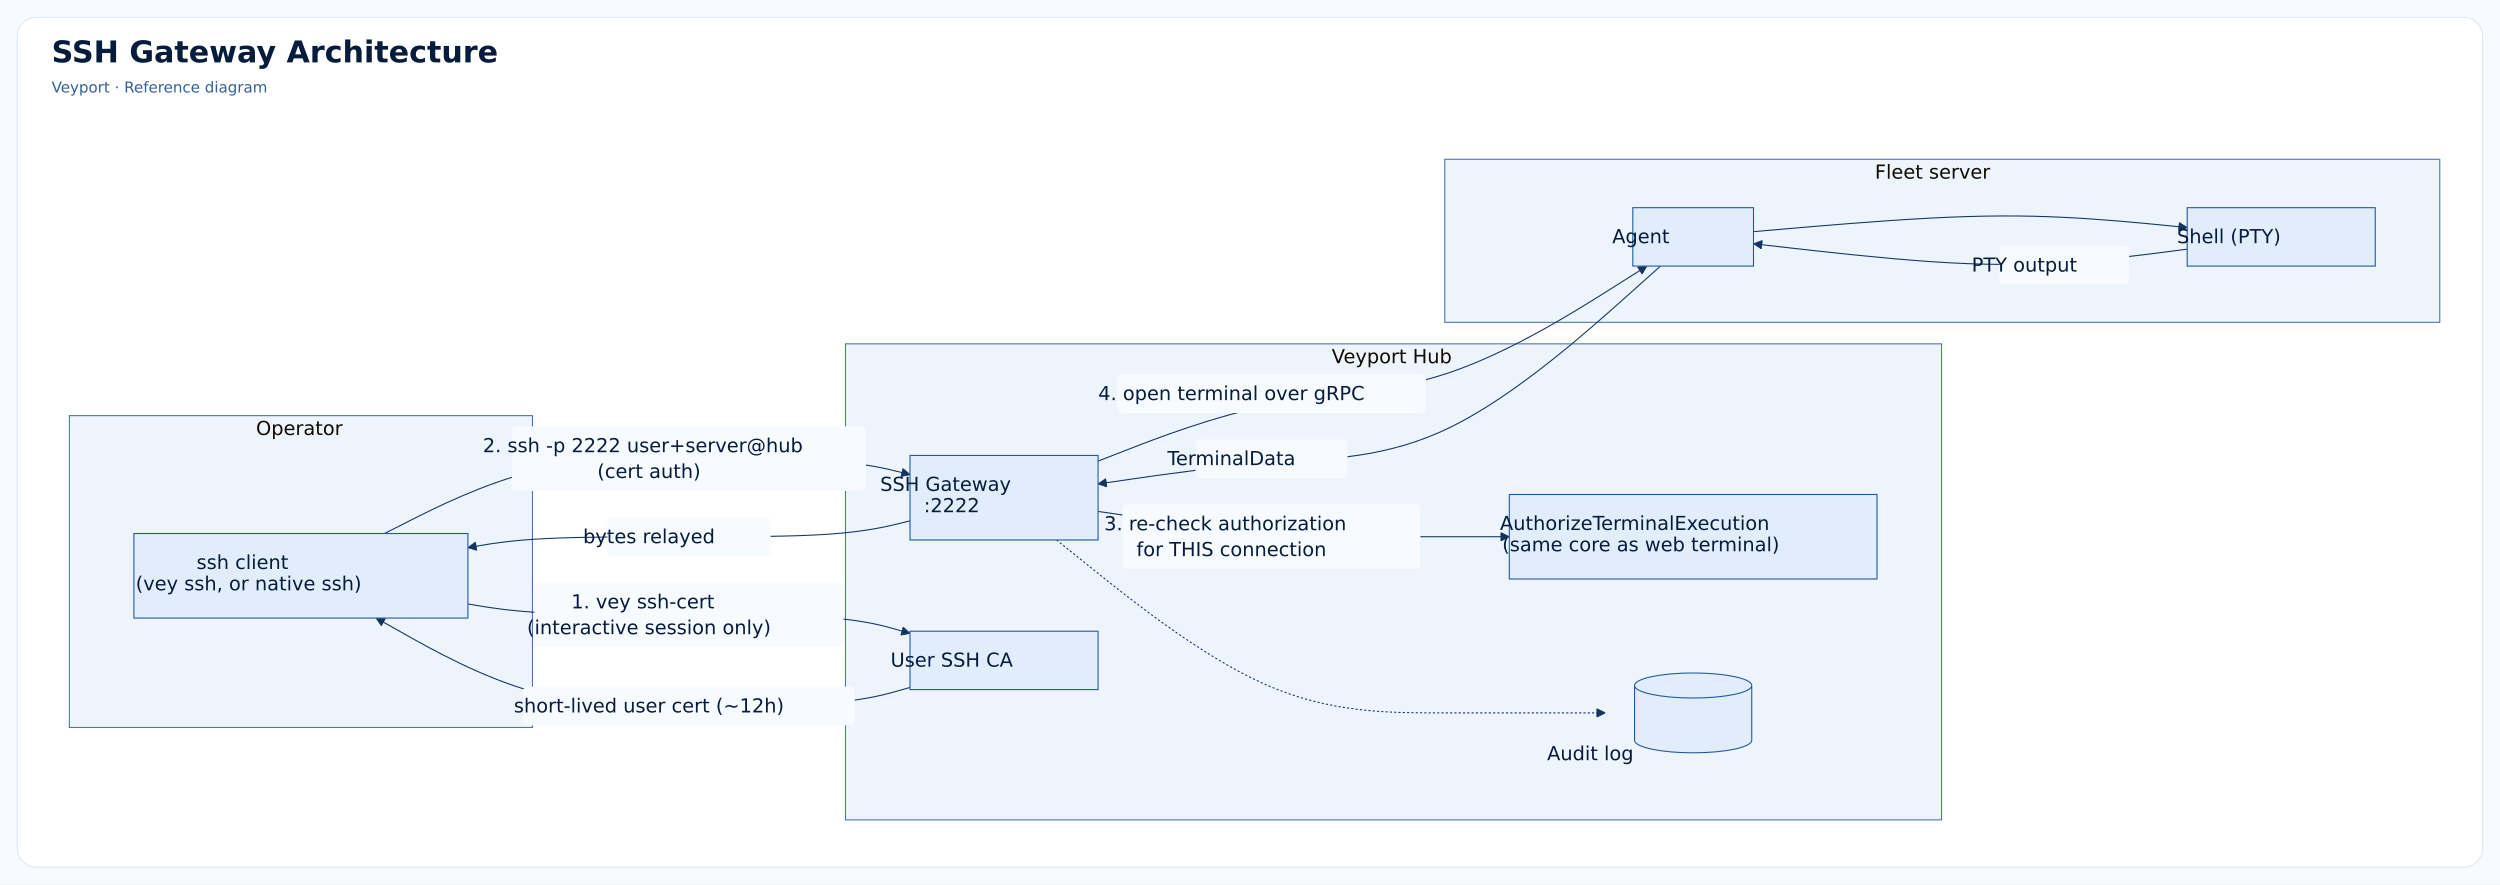
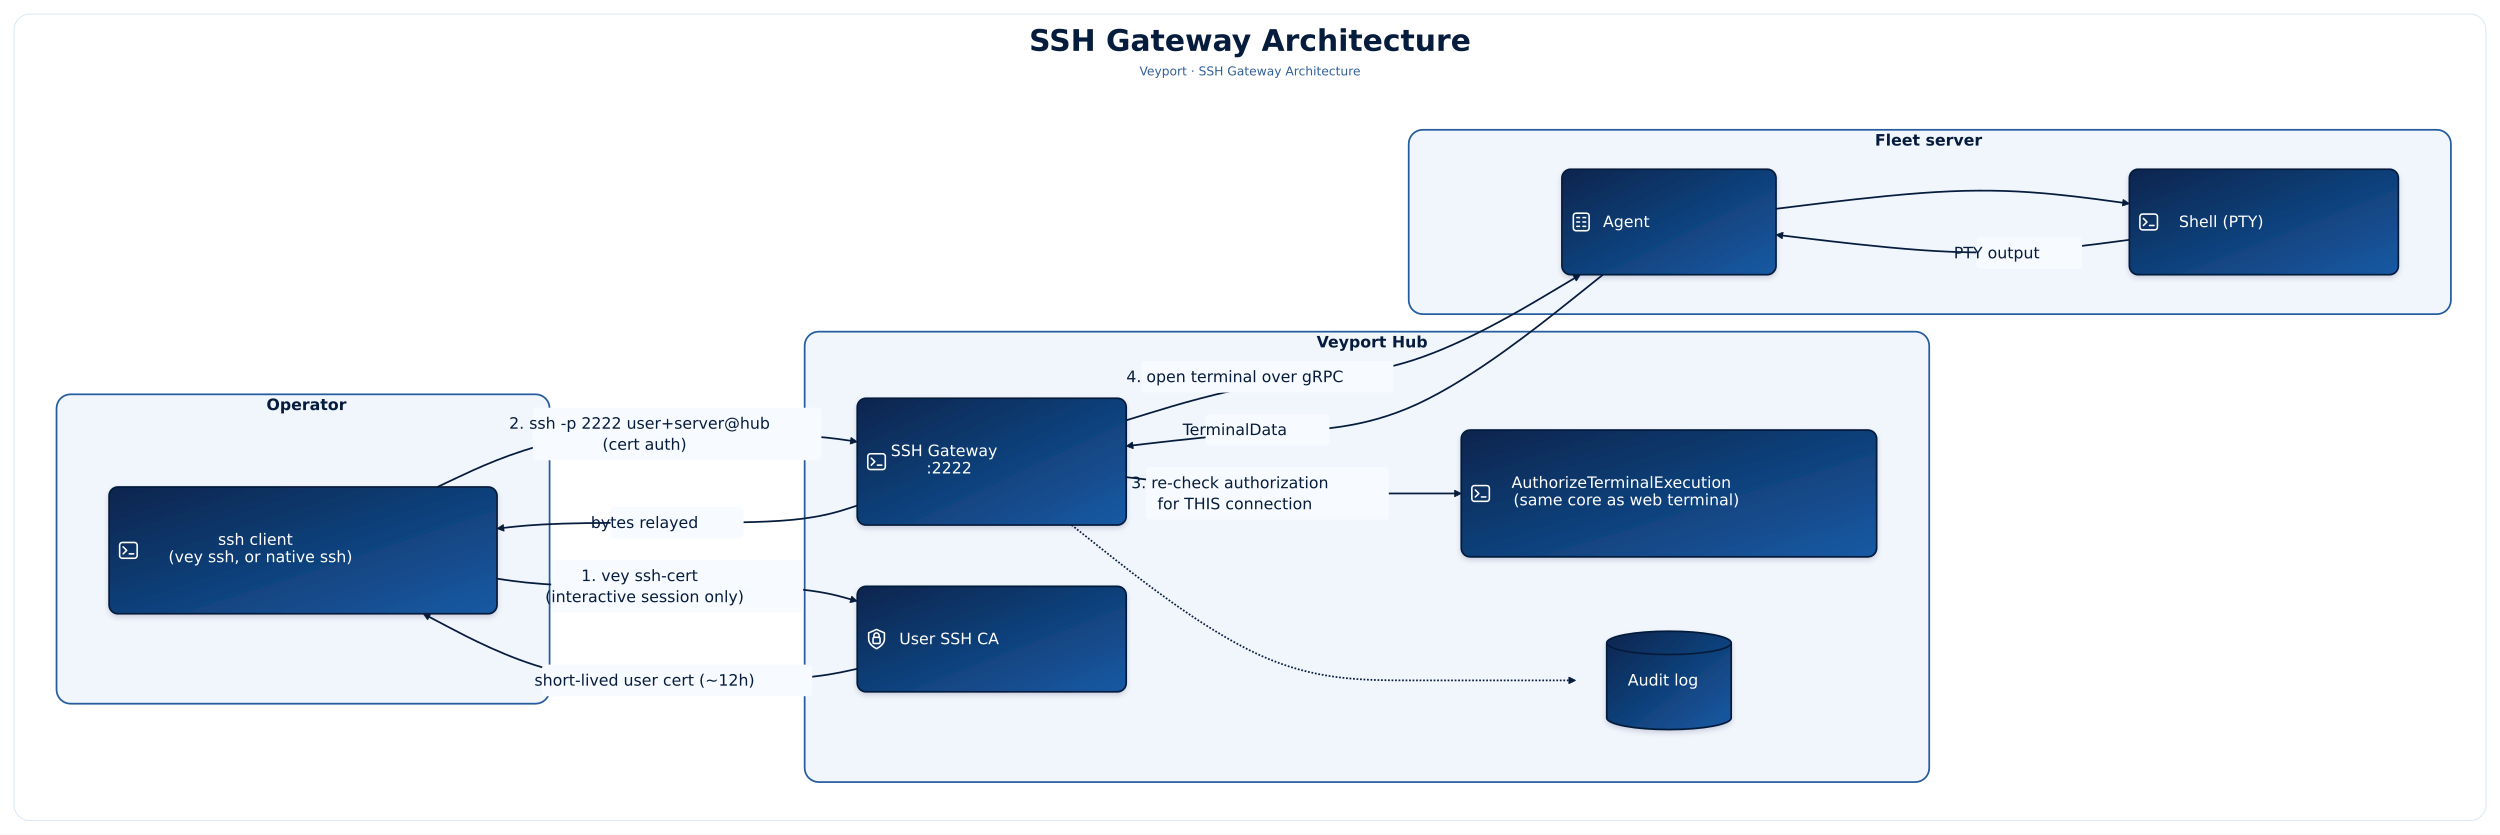
- <svg xmlns="http://www.w3.org/2000/svg" xml:space="preserve" width="2324.42" height="822.31" viewBox="0 0 2324.42 822.31">
-   <rect width="2324.42" height="822.31" fill="#f7faff" />
-   <rect x="16" y="16" width="2292.42" height="790.31" rx="18" fill="#ffffff" stroke="#dce6f3" />
-   <text x="48" y="58" font-family="DejaVu Sans" font-size="28" font-weight="bold" fill="#061c3c">SSH Gateway Architecture</text>
-   <text x="48" y="86" font-family="DejaVu Sans" font-size="14" fill="#315f99">Veyport · Reference diagram</text>
-   <svg id="figure7" overflow="visible" x="48" y="112" width="2228.42" height="658.31" viewBox="-8.5 -28.1 2228.42 658.31">
-     <style>#figure7{font-family:DejaVu Sans;font-size:18px;fill:#061c3c;}@keyframes edge-animation-frame{from{stroke-dashoffset:0;}}@keyframes dash{to{stroke-dashoffset:0;}}#figure7 .edge-animation-slow{stroke-dasharray:9,5!important;stroke-dashoffset:900;animation:dash 50s linear infinite;stroke-linecap:round;}#figure7 .edge-animation-fast{stroke-dasharray:9,5!important;stroke-dashoffset:900;animation:dash 20s linear infinite;stroke-linecap:round;}#figure7 .error-icon{fill:#eef4fc;}#figure7 .error-text{fill:#110b03;stroke:#110b03;}#figure7 .edge-thickness-normal{stroke-width:1px;}#figure7 .edge-thickness-thick{stroke-width:3.5px;}#figure7 .edge-pattern-solid{stroke-dasharray:0;}#figure7 .edge-thickness-invisible{stroke-width:0;fill:none;}#figure7 .edge-pattern-dashed{stroke-dasharray:3;}#figure7 .edge-pattern-dotted{stroke-dasharray:2;}#figure7 .marker{fill:#123560;stroke:#123560;}#figure7 .marker.cross{stroke:#123560;}#figure7 svg{font-family:DejaVu Sans;font-size:18px;}#figure7 p{margin:0;}#figure7 .label{font-family:DejaVu Sans;color:#061c3c;}#figure7 .cluster-label text{fill:#110b03;}#figure7 .cluster-label span{color:#110b03;}#figure7 .cluster-label span p{background-color:transparent;}#figure7 .label text,#figure7 span{fill:#061c3c;color:#061c3c;}#figure7 .node rect,#figure7 .node circle,#figure7 .node ellipse,#figure7 .node polygon,#figure7 .node path{fill:#e2edfc;stroke:#1c579c;stroke-width:1px;}#figure7 .rough-node .label text,#figure7 .node .label text,#figure7 .image-shape .label,#figure7 .icon-shape .label{text-anchor:middle;}#figure7 .node .katex path{fill:#000;stroke:#000;stroke-width:1px;}#figure7 .rough-node .label,#figure7 .node .label,#figure7 .image-shape .label,#figure7 .icon-shape .label{text-align:center;}#figure7 .node.clickable{cursor:pointer;}#figure7 .root .anchor path{fill:#123560!important;stroke-width:0;stroke:#123560;}#figure7 .arrowheadPath{fill:#080500;}#figure7 .edgePath .path{stroke:#123560;stroke-width:1px;}#figure7 .flowchart-link{stroke:#123560;fill:none;}#figure7 .edgeLabel{background-color:#f7faff;text-align:center;}#figure7 .edgeLabel p{background-color:#f7faff;}#figure7 .edgeLabel rect{opacity:0.5;background-color:#f7faff;fill:#f7faff;}#figure7 .labelBkg{background-color:rgba(247, 250, 255, 0.5);}#figure7 .cluster rect{fill:#eef4fc;stroke:#4775b3;stroke-width:1px;}#figure7 .cluster text{fill:#110b03;}#figure7 .cluster span{color:#110b03;}#figure7 div.mermaidTooltip{position:absolute;text-align:center;max-width:200px;padding:2px;font-family:DejaVu Sans;font-size:12px;background:#eef4fc;border:1px solid hsl(214.286, 30%, 86.078%);border-radius:2px;pointer-events:none;z-index:100;}#figure7 .flowchartTitleText{text-anchor:middle;font-size:18px;fill:#061c3c;}#figure7 rect.text{fill:none;stroke-width:0;}#figure7 .icon-shape,#figure7 .image-shape{background-color:#f7faff;text-align:center;}#figure7 .icon-shape p,#figure7 .image-shape p{background-color:#f7faff;padding:2px;}#figure7 .icon-shape .label rect,#figure7 .image-shape .label rect{opacity:0.5;background-color:#f7faff;fill:#f7faff;}#figure7 .label-icon{display:inline-block;height:1em;overflow:visible;vertical-align:-0.125em;}#figure7 .node .label-icon path{fill:currentColor;stroke:revert;stroke-width:revert;}#figure7 .node .neo-node{stroke:#1c579c;}#figure7 [data-look="neo"].node rect,#figure7 [data-look="neo"].cluster rect,#figure7 [data-look="neo"].node polygon{stroke:url(#figure7-gradient);filter:drop-shadow( 1px 2px 2px rgba(185,185,185,1));}#figure7 [data-look="neo"].node path{stroke:url(#figure7-gradient);stroke-width:1px;}#figure7 [data-look="neo"].node .outer-path{filter:drop-shadow( 1px 2px 2px rgba(185,185,185,1));}#figure7 [data-look="neo"].node .neo-line path{stroke:#1c579c;filter:none;}#figure7 [data-look="neo"].node circle{stroke:url(#figure7-gradient);filter:drop-shadow( 1px 2px 2px rgba(185,185,185,1));}#figure7 [data-look="neo"].node circle .state-start{fill:#000000;}#figure7 [data-look="neo"].icon-shape .icon{fill:url(#figure7-gradient);filter:drop-shadow( 1px 2px 2px rgba(185,185,185,1));}#figure7 [data-look="neo"].icon-shape .icon-neo path{stroke:url(#figure7-gradient);filter:drop-shadow( 1px 2px 2px rgba(185,185,185,1));}#figure7 :root{--mermaid-font-family:DejaVu Sans;}</style>
+ <svg xmlns="http://www.w3.org/2000/svg" xml:space="preserve" width="2852.42" height="952.285" viewBox="0 0 2852.42 952.285">
+   <rect width="2852.42" height="952.285" fill="#ffffff" />
+   <defs>
+     <linearGradient id="figure7-card" x1="0" y1="0" x2="1" y2="1">
+       <stop offset="0" stop-color="#08254e" />
+       <stop offset="1" stop-color="#185aa4" />
+     </linearGradient>
+     <filter id="figure7-shadow" x="-10%" y="-20%" width="120%" height="150%">
+       <feDropShadow dx="0" dy="3" stdDeviation="3" flood-color="#061c3c" flood-opacity="0.16" />
+     </filter>
+   </defs>
+   <rect x="16" y="16" width="2820.42" height="920.285" rx="18" fill="#ffffff" stroke="#d4e3f5" />
+   <text x="1426.21" y="58" text-anchor="middle" font-family="DejaVu Sans" font-size="34" font-weight="bold" fill="#061c3c">SSH Gateway Architecture</text>
+   <text x="1426.21" y="86" text-anchor="middle" font-family="DejaVu Sans" font-size="14" fill="#315f99">Veyport · SSH Gateway Architecture</text>
+   <svg id="figure7" overflow="visible" x="48" y="112" width="2756.42" height="788.285" viewBox="-8.5 -28.1 2756.42 788.285">
+     <style>#figure7{font-family:DejaVu Sans;font-size:18px;fill:#ffffff;}@keyframes edge-animation-frame{from{stroke-dashoffset:0;}}@keyframes dash{to{stroke-dashoffset:0;}}#figure7 .edge-animation-slow{stroke-dasharray:9,5!important;stroke-dashoffset:900;animation:dash 50s linear infinite;stroke-linecap:round;}#figure7 .edge-animation-fast{stroke-dasharray:9,5!important;stroke-dashoffset:900;animation:dash 20s linear infinite;stroke-linecap:round;}#figure7 .error-icon{fill:#eef4fc;}#figure7 .error-text{fill:#110b03;stroke:#110b03;}#figure7 .edge-thickness-normal{stroke-width:1px;}#figure7 .edge-thickness-thick{stroke-width:3.5px;}#figure7 .edge-pattern-solid{stroke-dasharray:0;}#figure7 .edge-thickness-invisible{stroke-width:0;fill:none;}#figure7 .edge-pattern-dashed{stroke-dasharray:3;}#figure7 .edge-pattern-dotted{stroke-dasharray:2;}#figure7 .marker{fill:#123560;stroke:#123560;}#figure7 .marker.cross{stroke:#123560;}#figure7 svg{font-family:DejaVu Sans;font-size:18px;}#figure7 p{margin:0;}#figure7 .label{font-family:DejaVu Sans;color:#ffffff;}#figure7 .cluster-label text{fill:#110b03;}#figure7 .cluster-label span{color:#110b03;}#figure7 .cluster-label span p{background-color:transparent;}#figure7 .label text,#figure7 span{fill:#ffffff;color:#ffffff;}#figure7 .node rect,#figure7 .node circle,#figure7 .node ellipse,#figure7 .node polygon,#figure7 .node path{fill:#123c71;stroke:#1c579c;stroke-width:1px;}#figure7 .rough-node .label text,#figure7 .node .label text,#figure7 .image-shape .label,#figure7 .icon-shape .label{text-anchor:middle;}#figure7 .node .katex path{fill:#000;stroke:#000;stroke-width:1px;}#figure7 .rough-node .label,#figure7 .node .label,#figure7 .image-shape .label,#figure7 .icon-shape .label{text-align:center;}#figure7 .node.clickable{cursor:pointer;}#figure7 .root .anchor path{fill:#123560!important;stroke-width:0;stroke:#123560;}#figure7 .arrowheadPath{fill:#080500;}#figure7 .edgePath .path{stroke:#123560;stroke-width:1px;}#figure7 .flowchart-link{stroke:#123560;fill:none;}#figure7 .edgeLabel{background-color:#f7faff;text-align:center;}#figure7 .edgeLabel p{background-color:#f7faff;}#figure7 .edgeLabel rect{opacity:0.5;background-color:#f7faff;fill:#f7faff;}#figure7 .labelBkg{background-color:rgba(247, 250, 255, 0.5);}#figure7 .cluster rect{fill:#eef4fc;stroke:#4775b3;stroke-width:1px;}#figure7 .cluster text{fill:#110b03;}#figure7 .cluster span{color:#110b03;}#figure7 div.mermaidTooltip{position:absolute;text-align:center;max-width:200px;padding:2px;font-family:DejaVu Sans;font-size:12px;background:#eef4fc;border:1px solid hsl(214.286, 30%, 86.078%);border-radius:2px;pointer-events:none;z-index:100;}#figure7 .flowchartTitleText{text-anchor:middle;font-size:18px;fill:#ffffff;}#figure7 rect.text{fill:none;stroke-width:0;}#figure7 .icon-shape,#figure7 .image-shape{background-color:#f7faff;text-align:center;}#figure7 .icon-shape p,#figure7 .image-shape p{background-color:#f7faff;padding:2px;}#figure7 .icon-shape .label rect,#figure7 .image-shape .label rect{opacity:0.5;background-color:#f7faff;fill:#f7faff;}#figure7 .label-icon{display:inline-block;height:1em;overflow:visible;vertical-align:-0.125em;}#figure7 .node .label-icon path{fill:currentColor;stroke:revert;stroke-width:revert;}#figure7 .node .neo-node{stroke:#1c579c;}#figure7 [data-look="neo"].node rect,#figure7 [data-look="neo"].cluster rect,#figure7 [data-look="neo"].node polygon{stroke:url(#figure7-gradient);filter:drop-shadow( 1px 2px 2px rgba(185,185,185,1));}#figure7 [data-look="neo"].node path{stroke:url(#figure7-gradient);stroke-width:1px;}#figure7 [data-look="neo"].node .outer-path{filter:drop-shadow( 1px 2px 2px rgba(185,185,185,1));}#figure7 [data-look="neo"].node .neo-line path{stroke:#1c579c;filter:none;}#figure7 [data-look="neo"].node circle{stroke:url(#figure7-gradient);filter:drop-shadow( 1px 2px 2px rgba(185,185,185,1));}#figure7 [data-look="neo"].node circle .state-start{fill:#000000;}#figure7 [data-look="neo"].icon-shape .icon{fill:url(#figure7-gradient);filter:drop-shadow( 1px 2px 2px rgba(185,185,185,1));}#figure7 [data-look="neo"].icon-shape .icon-neo path{stroke:url(#figure7-gradient);filter:drop-shadow( 1px 2px 2px rgba(185,185,185,1));}#figure7 :root{--mermaid-font-family:DejaVu Sans;}</style>
    <g>
      <marker id="figure7_flowchart-v2-pointEnd" class="marker flowchart-v2" viewBox="0 0 10 10" refX="5" refY="5" markerUnits="userSpaceOnUse" markerWidth="8" markerHeight="8" orient="auto">
        <path d="M 0 0 L 10 5 L 0 10 z" class="arrowMarkerPath" style="stroke-width: 1; stroke-dasharray: 1,0;" />
      </marker>
      <marker id="figure7_flowchart-v2-pointStart" class="marker flowchart-v2" viewBox="0 0 10 10" refX="4.5" refY="5" markerUnits="userSpaceOnUse" markerWidth="8" markerHeight="8" orient="auto">
        <path d="M 0 5 L 10 10 L 10 0 z" class="arrowMarkerPath" style="stroke-width: 1; stroke-dasharray: 1,0;" />
      </marker>
      <marker id="figure7_flowchart-v2-pointEnd-margin" class="marker flowchart-v2" viewBox="0 0 11.5 14" refX="11.5" refY="7" markerUnits="userSpaceOnUse" markerWidth="10.5" markerHeight="14" orient="auto">
        <path d="M 0 0 L 11.5 7 L 0 14 z" class="arrowMarkerPath" style="stroke-width: 0; stroke-dasharray: 1,0;" />
      </marker>
      <marker id="figure7_flowchart-v2-pointStart-margin" class="marker flowchart-v2" viewBox="0 0 11.5 14" refX="1" refY="7" markerUnits="userSpaceOnUse" markerWidth="11.5" markerHeight="14" orient="auto">
        <polygon points="0,7 11.5,14 11.5,0" class="arrowMarkerPath" style="stroke-width: 0; stroke-dasharray: 1,0;" />
      </marker>
      <marker id="figure7_flowchart-v2-circleEnd" class="marker flowchart-v2" viewBox="0 0 10 10" refX="11" refY="5" markerUnits="userSpaceOnUse" markerWidth="11" markerHeight="11" orient="auto">
        <circle cx="5" cy="5" r="5" class="arrowMarkerPath" style="stroke-width: 1; stroke-dasharray: 1,0;" />
      </marker>
      <marker id="figure7_flowchart-v2-circleStart" class="marker flowchart-v2" viewBox="0 0 10 10" refX="-1" refY="5" markerUnits="userSpaceOnUse" markerWidth="11" markerHeight="11" orient="auto">
        <circle cx="5" cy="5" r="5" class="arrowMarkerPath" style="stroke-width: 1; stroke-dasharray: 1,0;" />
      </marker>
      <marker id="figure7_flowchart-v2-circleEnd-margin" class="marker flowchart-v2" viewBox="0 0 10 10" refY="5" refX="12.25" markerUnits="userSpaceOnUse" markerWidth="14" markerHeight="14" orient="auto">
        <circle cx="5" cy="5" r="5" class="arrowMarkerPath" style="stroke-width: 0; stroke-dasharray: 1,0;" />
      </marker>
      <marker id="figure7_flowchart-v2-circleStart-margin" class="marker flowchart-v2" viewBox="0 0 10 10" refX="-2" refY="5" markerUnits="userSpaceOnUse" markerWidth="14" markerHeight="14" orient="auto">
        <circle cx="5" cy="5" r="5" class="arrowMarkerPath" style="stroke-width: 0; stroke-dasharray: 1,0;" />
      </marker>
      <marker id="figure7_flowchart-v2-crossEnd" class="marker cross flowchart-v2" viewBox="0 0 11 11" refX="12" refY="5.2" markerUnits="userSpaceOnUse" markerWidth="11" markerHeight="11" orient="auto">
        <path d="M 1,1 l 9,9 M 10,1 l -9,9" class="arrowMarkerPath" style="stroke-width: 2; stroke-dasharray: 1,0;" />
      </marker>
      <marker id="figure7_flowchart-v2-crossStart" class="marker cross flowchart-v2" viewBox="0 0 11 11" refX="-1" refY="5.2" markerUnits="userSpaceOnUse" markerWidth="11" markerHeight="11" orient="auto">
        <path d="M 1,1 l 9,9 M 10,1 l -9,9" class="arrowMarkerPath" style="stroke-width: 2; stroke-dasharray: 1,0;" />
      </marker>
      <marker id="figure7_flowchart-v2-crossEnd-margin" class="marker cross flowchart-v2" viewBox="0 0 15 15" refX="17.7" refY="7.5" markerUnits="userSpaceOnUse" markerWidth="12" markerHeight="12" orient="auto">
        <path d="M 1,1 L 14,14 M 1,14 L 14,1" class="arrowMarkerPath" style="stroke-width: 2.5;" />
      </marker>
      <marker id="figure7_flowchart-v2-crossStart-margin" class="marker cross flowchart-v2" viewBox="0 0 15 15" refX="-3.5" refY="7.5" markerUnits="userSpaceOnUse" markerWidth="12" markerHeight="12" orient="auto">
        <path d="M 1,1 L 14,14 M 1,14 L 14,1" class="arrowMarkerPath" style="stroke-width: 2.5; stroke-dasharray: 1,0;" />
      </marker>
      <g class="root">
        <g class="clusters">
          <g class="cluster" id="figure7-Fleet" data-look="classic">
-             <rect style="" x="1286.8" y="8" width="925.12" height="151.6" />
-             <g class="cluster-label" transform="translate(1686.72, 8)">
-               <g>
-                 <rect class="background" style="stroke: none" />
+             <rect style="" x="1550.8" y="8" width="1189.12" height="210.3" rx="16" ry="16" />
+             <g class="cluster-label" transform="translate(2082.72, 8)">
+               <g>
+                 <rect class="background" style="stroke: none" rx="16" ry="16" />
                <text y="-10.1" style="">
                  <tspan class="text-outer-tspan row" x="0" y="-0.1em" dy="1.1em">Fleet server</tspan>
                </text>
              </g>
            </g>
          </g>
          <g class="cluster" id="figure7-Hub" data-look="classic">
-             <rect style="" x="729.6" y="179.6" width="1019.08" height="442.61" />
-             <g class="cluster-label" transform="translate(1181.72, 179.6)">
-               <g>
-                 <rect class="background" style="stroke: none" />
+             <rect style="" x="861.6" y="238.3" width="1283.08" height="513.885" rx="16" ry="16" />
+             <g class="cluster-label" transform="translate(1445.72, 238.3)">
+               <g>
+                 <rect class="background" style="stroke: none" rx="16" ry="16" />
                <text y="-10.1" style="">
                  <tspan class="text-outer-tspan row" x="0" y="-0.1em" dy="1.1em">Veyport Hub</tspan>
                </text>
              </g>
            </g>
          </g>
          <g class="cluster" id="figure7-Operator" data-look="classic">
-             <rect style="" x="8" y="246.35" width="430.56" height="289.95" />
-             <g class="cluster-label" transform="translate(181.52, 246.35)">
-               <g>
-                 <rect class="background" style="stroke: none" />
+             <rect style="" x="8" y="309.805" width="562.56" height="352.995" rx="16" ry="16" />
+             <g class="cluster-label" transform="translate(247.52, 309.805)">
+               <g>
+                 <rect class="background" style="stroke: none" rx="16" ry="16" />
                <text y="-10.1" style="">
                  <tspan class="text-outer-tspan row" x="0" y="-0.1em" dy="1.1em">Operator</tspan>
                </text>
              </g>
            </g>
          </g>
        </g>
        <g class="edgePaths">
-           <path d="M378.56,421.433L388.56,423.119C398.56,424.805,418.56,428.178,452.813,429.864C487.067,431.55,535.573,431.55,584.08,431.55C632.587,431.55,681.093,431.55,714.706,434.24C748.319,436.931,767.037,442.311,776.396,445.001L785.756,447.692" id="figure7-L_A_CA_0" class="edge-thickness-normal edge-pattern-solid edge-thickness-normal edge-pattern-solid flowchart-link" style=";" data-edge="true" data-et="edge" data-id="L_A_CA_0" data-points="W3sieCI6Mzc4LjU1OTk5OTk5OTk5OTk1LCJ5Ijo0MjEuNDMyOTQzMTQzODEyN30seyJ4Ijo0MzguNTU5OTk5OTk5OTk5OTUsInkiOjQzMS41NDk5OTk5OTk5OTk5NX0seyJ4Ijo1ODQuMDc5OTk5OTk5OTk5OSwieSI6NDMxLjU0OTk5OTk5OTk5OTk1fSx7IngiOjcyOS41OTk5OTk5OTk5OTk5LCJ5Ijo0MzEuNTQ5OTk5OTk5OTk5OTV9LHsieCI6Nzg5LjU5OTk5OTk5OTk5OTksInkiOjQ0OC43OTY2NDIyNDY2NDIyfV0=" data-look="classic" marker-end="url(#figure7_flowchart-v2-pointEnd)" />
-           <path d="M789.6,499.053L779.6,501.928C769.6,504.802,749.6,510.551,715.347,513.426C681.093,516.3,632.587,516.3,584.08,516.3C535.573,516.3,487.067,516.3,439.163,503.002C391.26,489.703,343.96,463.107,320.309,449.809L296.659,436.51" id="figure7-L_CA_A_0" class="edge-thickness-normal edge-pattern-solid edge-thickness-normal edge-pattern-solid flowchart-link" style=";" data-edge="true" data-et="edge" data-id="L_CA_A_0" data-points="W3sieCI6Nzg5LjU5OTk5OTk5OTk5OTksInkiOjQ5OS4wNTMzNTc3NTMzNTc3fSx7IngiOjcyOS41OTk5OTk5OTk5OTk5LCJ5Ijo1MTYuM30seyJ4Ijo1ODQuMDc5OTk5OTk5OTk5OSwieSI6NTE2LjN9LHsieCI6NDM4LjU1OTk5OTk5OTk5OTk1LCJ5Ijo1MTYuM30seyJ4IjoyOTMuMTcyNjM5NDA1MjA0NDUsInkiOjQzNC41NDk5OTk5OTk5OTk5NX1d" data-look="classic" marker-end="url(#figure7_flowchart-v2-pointEnd)" />
-           <path d="M300.971,355.95L323.902,344.35C346.834,332.75,392.697,309.55,439.882,297.95C487.067,286.35,535.573,286.35,584.08,286.35C632.587,286.35,681.093,286.35,714.699,288.653C748.305,290.956,767.011,295.562,776.363,297.865L785.716,300.168" id="figure7-L_A_G_0" class="edge-thickness-normal edge-pattern-solid edge-thickness-normal edge-pattern-solid flowchart-link" style=";" data-edge="true" data-et="edge" data-id="L_A_G_0" data-points="W3sieCI6MzAwLjk3MDU3ODUxMjM5NjYsInkiOjM1NS45NDk5OTk5OTk5OTk5M30seyJ4Ijo0MzguNTU5OTk5OTk5OTk5OTUsInkiOjI4Ni4zNDk5OTk5OTk5OTk5fSx7IngiOjU4NC4wNzk5OTk5OTk5OTk5LCJ5IjoyODYuMzQ5OTk5OTk5OTk5OX0seyJ4Ijo3MjkuNTk5OTk5OTk5OTk5OSwieSI6Mjg2LjM0OTk5OTk5OTk5OTl9LHsieCI6Nzg5LjU5OTk5OTk5OTk5OTksInkiOjMwMS4xMjQxMTQ3NzQxMTQ3M31d" data-look="classic" marker-end="url(#figure7_flowchart-v2-pointEnd)" />
-           <path d="M964.44,335.415L991.303,339.337C1018.167,343.26,1071.893,351.105,1125.62,355.027C1179.347,358.95,1233.073,358.95,1269.27,358.95C1305.467,358.95,1324.133,358.95,1333.467,358.95L1342.8,358.95" id="figure7-L_G_AUTHZ_0" class="edge-thickness-normal edge-pattern-solid edge-thickness-normal edge-pattern-solid flowchart-link" style=";" data-edge="true" data-et="edge" data-id="L_G_AUTHZ_0" data-points="W3sieCI6OTY0LjQzOTk5OTk5OTk5OTgsInkiOjMzNS40MTQ4NjcyNTY2MzcxNH0seyJ4IjoxMTI1LjYyLCJ5IjozNTguOTV9LHsieCI6MTI4Ni43OTk5OTk5OTk5OTk3LCJ5IjozNTguOTV9LHsieCI6MTM0Ni43OTk5OTk5OTk5OTk3LCJ5IjozNTguOTV9XQ==" data-look="classic" marker-end="url(#figure7_flowchart-v2-pointEnd)" />
-           <path d="M964.44,288.628L991.303,278.173C1018.167,267.719,1071.893,246.809,1125.62,236.355C1179.347,225.9,1233.073,225.9,1290.693,206.489C1348.313,187.078,1409.826,148.257,1440.582,128.846L1471.338,109.435" id="figure7-L_G_AG_0" class="edge-thickness-normal edge-pattern-solid edge-thickness-normal edge-pattern-solid flowchart-link" style=";" data-edge="true" data-et="edge" data-id="L_G_AG_0" data-points="W3sieCI6OTY0LjQzOTk5OTk5OTk5OTgsInkiOjI4OC42Mjc5MzY0NDQwODY4Nn0seyJ4IjoxMTI1LjYyLCJ5IjoyMjUuODk5OTk5OTk5OTk5OTh9LHsieCI6MTI4Ni43OTk5OTk5OTk5OTk3LCJ5IjoyMjUuODk5OTk5OTk5OTk5OTh9LHsieCI6MTQ3NC43MjA5ODc5OTMxMzg4LCJ5IjoxMDcuMjk5OTk5OTk5OTk5OTh9XQ==" data-look="classic" marker-end="url(#figure7_flowchart-v2-pointEnd)" />
-           <path d="M1573.84,75.292L1602.98,72.768C1632.12,70.244,1690.4,65.197,1738.573,62.674C1786.747,60.15,1824.813,60.15,1862.217,61.972C1899.62,63.794,1936.36,67.439,1954.73,69.261L1973.1,71.083" id="figure7-L_AG_SH_0" class="edge-thickness-normal edge-pattern-solid edge-thickness-normal edge-pattern-solid flowchart-link" style=";" data-edge="true" data-et="edge" data-id="L_AG_SH_0" data-points="W3sieCI6MTU3My44Mzk5OTk5OTk5OTk3LCJ5Ijo3NS4yOTE1OTUyMTk1Mzc1M30seyJ4IjoxNzQ4LjY3OTk5OTk5OTk5OTgsInkiOjYwLjE0OTk5OTk5OTk5OTk4fSx7IngiOjE4NjIuODc5OTk5OTk5OTk5OSwieSI6NjAuMTQ5OTk5OTk5OTk5OTh9LHsieCI6MTk3Ny4wOCwieSI6NzEuNDc4MjQxMjQ1OTA4MTJ9XQ==" data-look="classic" marker-end="url(#figure7_flowchart-v2-pointEnd)" />
-           <path d="M1977.08,91.553L1958.047,94.036C1939.013,96.519,1900.947,101.484,1862.88,103.967C1824.813,106.45,1786.747,106.45,1739.236,103.207C1691.725,99.964,1634.77,93.478,1606.292,90.235L1577.814,86.991" id="figure7-L_SH_AG_0" class="edge-thickness-normal edge-pattern-solid edge-thickness-normal edge-pattern-solid flowchart-link" style=";" data-edge="true" data-et="edge" data-id="L_SH_AG_0" data-points="W3sieCI6MTk3Ny4wOCwieSI6OTEuNTUzMzYyNzYxNjMwNzR9LHsieCI6MTg2Mi44Nzk5OTk5OTk5OTk5LCJ5IjoxMDYuNDQ5OTk5OTk5OTk5OTN9LHsieCI6MTc0OC42Nzk5OTk5OTk5OTk4LCJ5IjoxMDYuNDQ5OTk5OTk5OTk5OTN9LHsieCI6MTU3My44Mzk5OTk5OTk5OTk3LCJ5Ijo4Ni41Mzg4MDIyODYzMDgxfV0=" data-look="classic" marker-end="url(#figure7_flowchart-v2-pointEnd)" />
-           <path d="M1487.333,107.3L1453.91,137.142C1420.488,166.983,1353.644,226.667,1293.359,256.508C1233.073,286.35,1179.347,286.35,1126.28,290.176C1073.213,294.002,1020.805,301.655,994.602,305.481L968.398,309.307" id="figure7-L_AG_G_0" class="edge-thickness-normal edge-pattern-solid edge-thickness-normal edge-pattern-solid flowchart-link" style=";" data-edge="true" data-et="edge" data-id="L_AG_G_0" data-points="W3sieCI6MTQ4Ny4zMzI1MjY2NzMxMzI2LCJ5IjoxMDcuMjk5OTk5OTk5OTk5OTh9LHsieCI6MTI4Ni43OTk5OTk5OTk5OTk3LCJ5IjoyODYuMzQ5OTk5OTk5OTk5OX0seyJ4IjoxMTI1LjYyLCJ5IjoyODYuMzQ5OTk5OTk5OTk5OX0seyJ4Ijo5NjQuNDM5OTk5OTk5OTk5OCwieSI6MzA5Ljg4NTEzMjc0MzM2Mjc2fV0=" data-look="classic" marker-end="url(#figure7_flowchart-v2-pointEnd)" />
-           <path d="M789.6,344.176L779.6,346.638C769.6,349.101,749.6,354.025,715.347,356.488C681.093,358.95,632.587,358.95,584.08,358.95C535.573,358.95,487.067,358.95,453.471,360.525C419.875,362.101,401.19,365.251,391.847,366.827L382.504,368.402" id="figure7-L_G_A_0" class="edge-thickness-normal edge-pattern-solid edge-thickness-normal edge-pattern-solid flowchart-link" style=";" data-edge="true" data-et="edge" data-id="L_G_A_0" data-points="W3sieCI6Nzg5LjU5OTk5OTk5OTk5OTksInkiOjM0NC4xNzU4ODUyMjU4ODUxN30seyJ4Ijo3MjkuNTk5OTk5OTk5OTk5OSwieSI6MzU4Ljk0OTk5OTk5OTk5OTkzfSx7IngiOjU4NC4wNzk5OTk5OTk5OTk5LCJ5IjozNTguOTQ5OTk5OTk5OTk5OTN9LHsieCI6NDM4LjU1OTk5OTk5OTk5OTk1LCJ5IjozNTguOTQ5OTk5OTk5OTk5OTN9LHsieCI6Mzc4LjU1OTk5OTk5OTk5OTk1LCJ5IjozNjkuMDY3MDU2ODU2MTg3Mn1d" data-look="classic" marker-end="url(#figure7_flowchart-v2-pointEnd)" />
-           <path d="M925.85,361.95L959.145,388.747C992.44,415.543,1059.03,469.137,1119.188,495.933C1179.347,522.73,1233.073,522.73,1284.14,522.73C1335.207,522.73,1383.613,522.73,1407.817,522.73L1432.02,522.73" id="figure7-L_G_AUDIT_0" class="edge-thickness-normal edge-pattern-dotted edge-thickness-normal edge-pattern-solid flowchart-link" style=";" data-edge="true" data-et="edge" data-id="L_G_AUDIT_0" data-points="W3sieCI6OTI1Ljg1MDM2Nzg1Mjg1ODcsInkiOjM2MS45NX0seyJ4IjoxMTI1LjYyLCJ5Ijo1MjIuNzN9LHsieCI6MTI4Ni43OTk5OTk5OTk5OTk3LCJ5Ijo1MjIuNzN9LHsieCI6MTQzNi4wMTk5OTk5OTk5OTk4LCJ5Ijo1MjIuNzN9XQ==" data-look="classic" marker-end="url(#figure7_flowchart-v2-pointEnd)" />
+           <path d="M510.56,520.148L520.56,521.607C530.56,523.067,550.56,525.986,584.813,527.445C619.067,528.905,667.573,528.905,716.08,528.905C764.587,528.905,813.093,528.905,846.705,531.543C880.317,534.182,899.033,539.459,908.392,542.097L917.75,544.736" id="figure7-L_A_CA_0" class="edge-thickness-normal edge-pattern-solid edge-thickness-normal edge-pattern-solid flowchart-link" style=";" data-edge="true" data-et="edge" data-id="L_A_CA_0" data-points="W3sieCI6NTEwLjU1OTk5OTk5OTk5OTk1LCJ5Ijo1MjAuMTQ3NTM0MTI5NjkyOX0seyJ4Ijo1NzAuNTYsInkiOjUyOC45MDUwMDAwMDAwMDAxfSx7IngiOjcxNi4wNzk5OTk5OTk5OTk5LCJ5Ijo1MjguOTA1MDAwMDAwMDAwMX0seyJ4Ijo4NjEuNTk5OTk5OTk5OTk5OSwieSI6NTI4LjkwNTAwMDAwMDAwMDF9LHsieCI6OTIxLjYsInkiOjU0NS44MjA5NDAzOTkyMTI5fV0=" data-look="classic" marker-end="url(#figure7_flowchart-v2-pointEnd)" />
+           <path d="M921.6,622.955L911.6,625.163C901.6,627.372,881.6,631.788,847.347,633.997C813.093,636.205,764.587,636.205,716.08,636.205C667.573,636.205,619.067,636.205,571.37,623.84C523.673,611.475,476.786,586.746,453.342,574.381L429.898,562.016" id="figure7-L_CA_A_0" class="edge-thickness-normal edge-pattern-solid edge-thickness-normal edge-pattern-solid flowchart-link" style=";" data-edge="true" data-et="edge" data-id="L_CA_A_0" data-points="W3sieCI6OTIxLjYsInkiOjYyMi45NTUwNzAyODM5NDcyfSx7IngiOjg2MS41OTk5OTk5OTk5OTk5LCJ5Ijo2MzYuMjA1fSx7IngiOjcxNi4wNzk5OTk5OTk5OTk5LCJ5Ijo2MzYuMjA1fSx7IngiOjU3MC41NiwieSI6NjM2LjIwNX0seyJ4Ijo0MjYuMzYwMjczNjY3ODkxMiwieSI6NTYwLjE1MDAwMDAwMDAwMDF9XQ==" data-look="classic" marker-end="url(#figure7_flowchart-v2-pointEnd)" />
+           <path d="M442.451,415.55L463.803,405.472C485.154,395.393,527.857,375.237,573.462,365.158C619.067,355.08,667.573,355.08,716.08,355.08C764.587,355.08,813.093,355.08,846.687,356.461C880.281,357.841,898.962,360.602,908.302,361.983L917.643,363.364" id="figure7-L_A_G_0" class="edge-thickness-normal edge-pattern-solid edge-thickness-normal edge-pattern-solid flowchart-link" style=";" data-edge="true" data-et="edge" data-id="L_A_G_0" data-points="W3sieCI6NDQyLjQ1MTIyODQ0MDE1OTY0LCJ5Ijo0MTUuNTUwMDAwMDAwMDAwMDd9LHsieCI6NTcwLjU2LCJ5IjozNTUuMDgwMDAwMDAwMDAwMX0seyJ4Ijo3MTYuMDc5OTk5OTk5OTk5OSwieSI6MzU1LjA4MDAwMDAwMDAwMDF9LHsieCI6ODYxLjU5OTk5OTk5OTk5OTksInkiOjM1NS4wODAwMDAwMDAwMDAxfSx7IngiOjkyMS42LCJ5IjozNjMuOTQ4NDI4NDUwOTQxOTV9XQ==" data-look="classic" marker-end="url(#figure7_flowchart-v2-pointEnd)" />
+           <path d="M1228.44,404.327L1255.303,407.427C1282.167,410.527,1335.893,416.726,1389.62,419.825C1443.347,422.925,1497.073,422.925,1533.27,422.925C1569.467,422.925,1588.133,422.925,1597.467,422.925L1606.8,422.925" id="figure7-L_G_AUTHZ_0" class="edge-thickness-normal edge-pattern-solid edge-thickness-normal edge-pattern-solid flowchart-link" style=";" data-edge="true" data-et="edge" data-id="L_G_AUTHZ_0" data-points="W3sieCI6MTIyOC40NCwieSI6NDA0LjMyNzMwNzY5MjMwNzg0fSx7IngiOjEzODkuNjIsInkiOjQyMi45MjUwMDAwMDAwMDAxfSx7IngiOjE1NTAuNzk5OTk5OTk5OTk5NywieSI6NDIyLjkyNTAwMDAwMDAwMDF9LHsieCI6MTYxMC43OTk5OTk5OTk5OTk3LCJ5Ijo0MjIuOTI1MDAwMDAwMDAwMX1d" data-look="classic" marker-end="url(#figure7_flowchart-v2-pointEnd)" />
+           <path d="M1228.44,339.443L1255.303,331.182C1282.167,322.92,1335.893,306.398,1389.62,298.136C1443.347,289.875,1497.073,289.875,1556.009,270.787C1614.945,251.699,1679.091,213.522,1711.164,194.434L1743.236,175.346" id="figure7-L_G_AG_0" class="edge-thickness-normal edge-pattern-solid edge-thickness-normal edge-pattern-solid flowchart-link" style=";" data-edge="true" data-et="edge" data-id="L_G_AG_0" data-points="W3sieCI6MTIyOC40NCwieSI6MzM5LjQ0MzIyOTQ5Nzc3NTA2fSx7IngiOjEzODkuNjIsInkiOjI4OS44NzUwMDAwMDAwMDAxfSx7IngiOjE1NTAuNzk5OTk5OTk5OTk5NywieSI6Mjg5Ljg3NTAwMDAwMDAwMDF9LHsieCI6MTc0Ni42NzM3MDQ5MDg3NTYyLCJ5IjoxNzMuMzAwMDAwMDAwMDAwMX1d" data-look="classic" marker-end="url(#figure7_flowchart-v2-pointEnd)" />
+           <path d="M1969.84,98.141L1998.98,94.56C2028.12,90.978,2086.4,83.814,2134.573,80.232C2182.747,76.65,2220.813,76.65,2258.219,79.156C2295.626,81.662,2332.371,86.673,2350.744,89.179L2369.117,91.685" id="figure7-L_AG_SH_0" class="edge-thickness-normal edge-pattern-solid edge-thickness-normal edge-pattern-solid flowchart-link" style=";" data-edge="true" data-et="edge" data-id="L_AG_SH_0" data-points="W3sieCI6MTk2OS44Mzk5OTk5OTk5OTk3LCJ5Ijo5OC4xNDE0MTI0MDY1NDY4OH0seyJ4IjoyMTQ0LjY4LCJ5Ijo3Ni42NTAwMDAwMDAwMDAwOX0seyJ4IjoyMjU4Ljg3OTk5OTk5OTk5OTcsInkiOjc2LjY1MDAwMDAwMDAwMDA5fSx7IngiOjIzNzMuMDgsInkiOjkyLjIyNTQ0Mjc5MjAxODY1fV0=" data-look="classic" marker-end="url(#figure7_flowchart-v2-pointEnd)" />
+           <path d="M2373.08,133.501L2354.047,136.026C2335.013,138.551,2296.947,143.6,2258.88,146.125C2220.813,148.65,2182.747,148.65,2135.235,145.245C2087.724,141.841,2030.768,135.031,2002.29,131.627L1973.812,128.222" id="figure7-L_SH_AG_0" class="edge-thickness-normal edge-pattern-solid edge-thickness-normal edge-pattern-solid flowchart-link" style=";" data-edge="true" data-et="edge" data-id="L_SH_AG_0" data-points="W3sieCI6MjM3My4wOCwieSI6MTMzLjUwMTI4MTY2ODAzNjgyfSx7IngiOjIyNTguODc5OTk5OTk5OTk5NywieSI6MTQ4LjY1MDAwMDAwMDAwMDF9LHsieCI6MjE0NC42OCwieSI6MTQ4LjY1MDAwMDAwMDAwMDF9LHsieCI6MTk2OS44Mzk5OTk5OTk5OTk3LCJ5IjoxMjcuNzQ3MzkzNDEyODEwNzV9XQ==" data-look="classic" marker-end="url(#figure7_flowchart-v2-pointEnd)" />
+           <path d="M1772.433,173.3L1735.494,202.804C1698.555,232.308,1624.678,291.317,1560.875,320.821C1497.073,350.325,1443.347,350.325,1390.282,353.348C1337.218,356.371,1284.816,362.418,1258.615,365.441L1232.414,368.464" id="figure7-L_AG_G_0" class="edge-thickness-normal edge-pattern-solid edge-thickness-normal edge-pattern-solid flowchart-link" style=";" data-edge="true" data-et="edge" data-id="L_AG_G_0" data-points="W3sieCI6MTc3Mi40MzI5ODYxOTE2MzAzLCJ5IjoxNzMuMzAwMDAwMDAwMDAwMX0seyJ4IjoxNTUwLjc5OTk5OTk5OTk5OTcsInkiOjM1MC4zMjUwMDAwMDAwMDAxfSx7IngiOjEzODkuNjIsInkiOjM1MC4zMjUwMDAwMDAwMDAxfSx7IngiOjEyMjguNDQsInkiOjM2OC45MjI2OTIzMDc2OTI0fV0=" data-look="classic" marker-end="url(#figure7_flowchart-v2-pointEnd)" />
+           <path d="M921.6,436.715L911.6,439.98C901.6,443.245,881.6,449.775,847.347,453.04C813.093,456.305,764.587,456.305,716.08,456.305C667.573,456.305,619.067,456.305,585.476,457.352C551.885,458.399,533.21,460.494,523.873,461.541L514.535,462.588" id="figure7-L_G_A_0" class="edge-thickness-normal edge-pattern-solid edge-thickness-normal edge-pattern-solid flowchart-link" style=";" data-edge="true" data-et="edge" data-id="L_G_A_0" data-points="W3sieCI6OTIxLjYsInkiOjQzNi43MTU0NTgyNTEzMzU0Nn0seyJ4Ijo4NjEuNTk5OTk5OTk5OTk5OSwieSI6NDU2LjMwNTAwMDAwMDAwMDA2fSx7IngiOjcxNi4wNzk5OTk5OTk5OTk5LCJ5Ijo0NTYuMzA1MDAwMDAwMDAwMDZ9LHsieCI6NTcwLjU2LCJ5Ijo0NTYuMzA1MDAwMDAwMDAwMDZ9LHsieCI6NTEwLjU1OTk5OTk5OTk5OTk1LCJ5Ijo0NjMuMDMzODgyMjUyNTU5OH1d" data-look="classic" marker-end="url(#figure7_flowchart-v2-pointEnd)" />
+           <path d="M1166.155,458.925L1203.4,488.472C1240.644,518.018,1315.132,577.112,1379.239,606.658C1443.347,636.205,1497.073,636.205,1555.015,636.205C1612.957,636.205,1675.113,636.205,1706.192,636.205L1737.27,636.205" id="figure7-L_G_AUDIT_0" class="edge-thickness-normal edge-pattern-dotted edge-thickness-normal edge-pattern-solid flowchart-link" style=";" data-edge="true" data-et="edge" data-id="L_G_AUDIT_0" data-points="W3sieCI6MTE2Ni4xNTU0Mjc1MTgyMzA1LCJ5Ijo0NTguOTI1MDAwMDAwMDAwMX0seyJ4IjoxMzg5LjYyLCJ5Ijo2MzYuMjA1MDAwMDAwMDAwMn0seyJ4IjoxNTUwLjc5OTk5OTk5OTk5OTcsInkiOjYzNi4yMDUwMDAwMDAwMDAyfSx7IngiOjE3NDEuMjY5OTk5OTk5OTk5OCwieSI6NjM2LjIwNTAwMDAwMDAwMDJ9XQ==" data-look="classic" marker-end="url(#figure7_flowchart-v2-pointEnd)" />
        </g>
        <g class="edgeLabels">
-           <g class="edgeLabel" transform="translate(584.08, 431.55)">
+           <g class="edgeLabel" transform="translate(716.08, 528.905)">
            <rect x="-143.72" y="-30" width="287.44" height="60" rx="4" style="fill:#f7faff;opacity:1;fill-opacity:1;stroke:none" />
            <text text-anchor="middle" fill="#061c3c" font-family="DejaVu Sans" font-size="18">
              <tspan x="0" y="-6">1. vey ssh-cert</tspan>
              <tspan x="0" y="18">(interactive session only)</tspan>
            </text>
          </g>
-           <g class="edgeLabel" transform="translate(584.08, 516.3)">
+           <g class="edgeLabel" transform="translate(716.08, 636.205)">
            <rect x="-154.16" y="-18" width="308.32" height="36" rx="4" style="fill:#f7faff;opacity:1;fill-opacity:1;stroke:none" />
            <text text-anchor="middle" fill="#061c3c" font-family="DejaVu Sans" font-size="18">
              <tspan x="0" y="6">short-lived user cert (~12h)</tspan>
            </text>
          </g>
-           <g class="edgeLabel" transform="translate(584.08, 286.35)">
+           <g class="edgeLabel" transform="translate(716.08, 355.08)">
            <rect x="-164.6" y="-30" width="329.2" height="60" rx="4" style="fill:#f7faff;opacity:1;fill-opacity:1;stroke:none" />
            <text text-anchor="middle" fill="#061c3c" font-family="DejaVu Sans" font-size="18">
              <tspan x="0" y="-6">2. ssh -p 2222 user+server@hub</tspan>
              <tspan x="0" y="18">(cert auth)</tspan>
            </text>
          </g>
-           <g class="edgeLabel" transform="translate(1125.62, 358.95)">
+           <g class="edgeLabel" transform="translate(1389.62, 422.925)">
            <rect x="-138.5" y="-30" width="277" height="60" rx="4" style="fill:#f7faff;opacity:1;fill-opacity:1;stroke:none" />
            <text text-anchor="middle" fill="#061c3c" font-family="DejaVu Sans" font-size="18">
              <tspan x="0" y="-6">3. re-check authorization</tspan>
              <tspan x="0" y="18">for THIS connection</tspan>
            </text>
          </g>
-           <g class="edgeLabel" transform="translate(1125.62, 225.9)">
+           <g class="edgeLabel" transform="translate(1389.62, 289.875)">
            <rect x="-143.72" y="-18" width="287.44" height="36" rx="4" style="fill:#f7faff;opacity:1;fill-opacity:1;stroke:none" />
            <text text-anchor="middle" fill="#061c3c" font-family="DejaVu Sans" font-size="18">
              <tspan x="0" y="6">4. open terminal over gRPC</tspan>
            </text>
          </g>
          <g class="edgeLabel">
            <g class="label" data-id="L_AG_SH_0" transform="translate(-0.5, 15.95)">
              <text y="-10.1" text-anchor="middle">
                <tspan class="text-outer-tspan row" x="0" y="-0.1em" dy="1.1em" text-anchor="middle" />
              </text>
            </g>
          </g>
          <g>
            <rect class="background" style="stroke: none" />
          </g>
-           <g class="edgeLabel" transform="translate(1862.88, 106.45)">
+           <g class="edgeLabel" transform="translate(2258.88, 148.65)">
            <rect x="-60.2" y="-18" width="120.4" height="36" rx="4" style="fill:#f7faff;opacity:1;fill-opacity:1;stroke:none" />
            <text text-anchor="middle" fill="#061c3c" font-family="DejaVu Sans" font-size="18">
              <tspan x="0" y="6">PTY output</tspan>
            </text>
          </g>
-           <g class="edgeLabel" transform="translate(1125.62, 286.35)">
+           <g class="edgeLabel" transform="translate(1389.62, 350.325)">
            <rect x="-70.64" y="-18" width="141.28" height="36" rx="4" style="fill:#f7faff;opacity:1;fill-opacity:1;stroke:none" />
            <text text-anchor="middle" fill="#061c3c" font-family="DejaVu Sans" font-size="18">
              <tspan x="0" y="6">TerminalData</tspan>
            </text>
          </g>
-           <g class="edgeLabel" transform="translate(584.08, 358.95)">
+           <g class="edgeLabel" transform="translate(716.08, 456.305)">
            <rect x="-75.86" y="-18" width="151.72" height="36" rx="4" style="fill:#f7faff;opacity:1;fill-opacity:1;stroke:none" />
            <text text-anchor="middle" fill="#061c3c" font-family="DejaVu Sans" font-size="18">
              <tspan x="0" y="6">bytes relayed</tspan>
            </text>
          </g>
          <g class="edgeLabel">
            <g class="label" data-id="L_G_AUDIT_0" transform="translate(-0.5, 15.95)">
              <text y="-10.1" text-anchor="middle">
                <tspan class="text-outer-tspan row" x="0" y="-0.1em" dy="1.1em" text-anchor="middle" />
              </text>
            </g>
          </g>
          <g>
            <rect class="background" style="stroke: none" />
          </g>
        </g>
        <g class="nodes">
-           <g class="node default" id="figure7-flowchart-A-0" data-look="classic" transform="translate(223.28, 395.25)">
-             <rect class="basic label-container" style="" x="-155.28" y="-39.3" width="310.56" height="78.6" />
+           <g class="node default" id="figure7-flowchart-A-0" data-look="classic" transform="translate(289.28, 487.85)">
+             <rect class="basic label-container" style="" x="-221.28" y="-72.3" width="442.56" height="144.6" rx="10" ry="10" />
            <g class="label" style="" transform="translate(0, -24.3)">
-               <rect />
-               <g>
-                 <rect class="background" style="stroke: none" />
+               <rect rx="10" ry="10" />
+               <g>
+                 <rect class="background" style="stroke: none" rx="10" ry="10" />
                <text y="-10.1" style="">
                  <tspan class="text-outer-tspan row" x="0" y="-0.1em" dy="1.1em">ssh client</tspan>
                  <tspan class="text-outer-tspan row" x="0" y="1em" dy="1.1em">(vey ssh, or native ssh)</tspan>
                </text>
              </g>
            </g>
-           </g>
-           <g class="node default" id="figure7-flowchart-G-1" data-look="classic" transform="translate(877.02, 322.65)">
-             <rect class="basic label-container" style="" x="-87.42" y="-39.3" width="174.84" height="78.6" />
+             <g class="diagram-icon" transform="translate(-211.28,-12)" fill="none" stroke="#ffffff" stroke-width="1.8" stroke-linecap="round" stroke-linejoin="round" aria-hidden="true">
+               <rect x="2" y="3" width="20" height="18" rx="3" />
+               <path d="m6 8 4 4-4 4m7 0h5" />
+             </g>
+           </g>
+           <g class="node default" id="figure7-flowchart-G-1" data-look="classic" transform="translate(1075.02, 386.625)">
+             <rect class="basic label-container" style="" x="-153.42" y="-72.3" width="306.84" height="144.6" rx="10" ry="10" />
            <g class="label" style="" transform="translate(0, -24.3)">
-               <rect />
-               <g>
-                 <rect class="background" style="stroke: none" />
+               <rect rx="10" ry="10" />
+               <g>
+                 <rect class="background" style="stroke: none" rx="10" ry="10" />
                <text y="-10.1" style="">
                  <tspan class="text-outer-tspan row" x="0" y="-0.1em" dy="1.1em">SSH Gateway</tspan>
                  <tspan class="text-outer-tspan row" x="0" y="1em" dy="1.1em">:2222</tspan>
                </text>
              </g>
            </g>
-           </g>
-           <g class="node default" id="figure7-flowchart-CA-2" data-look="classic" transform="translate(877.02, 473.925)">
-             <rect class="basic label-container" style="" x="-87.42" y="-27.15" width="174.84" height="54.3" />
+             <g class="diagram-icon" transform="translate(-143.42,-12)" fill="none" stroke="#ffffff" stroke-width="1.8" stroke-linecap="round" stroke-linejoin="round" aria-hidden="true">
+               <rect x="2" y="3" width="20" height="18" rx="3" />
+               <path d="m6 8 4 4-4 4m7 0h5" />
+             </g>
+           </g>
+           <g class="node default" id="figure7-flowchart-CA-2" data-look="classic" transform="translate(1075.02, 589.075)">
+             <rect class="basic label-container" style="" x="-153.42" y="-60.15" width="306.84" height="120.3" rx="10" ry="10" />
            <g class="label" style="" transform="translate(0, -12.15)">
-               <rect />
-               <g>
-                 <rect class="background" style="stroke: none" />
+               <rect rx="10" ry="10" />
+               <g>
+                 <rect class="background" style="stroke: none" rx="10" ry="10" />
                <text y="-10.1" style="">
                  <tspan class="text-outer-tspan row" x="0" y="-0.1em" dy="1.1em">User SSH CA</tspan>
                </text>
              </g>
            </g>
-           </g>
-           <g class="node default" id="figure7-flowchart-AUTHZ-3" data-look="classic" transform="translate(1517.74, 358.95)">
-             <rect class="basic label-container" style="" x="-170.94" y="-39.3" width="341.88" height="78.6" />
+             <g class="diagram-icon" transform="translate(-143.42,-12)" fill="none" stroke="#ffffff" stroke-width="1.8" stroke-linecap="round" stroke-linejoin="round" aria-hidden="true">
+               <path d="m12 1 9 4v7c0 5-5 9-9 11-4-2-9-6-9-11V5Z" />
+               <rect x="8" y="10" width="8" height="7" rx="1" />
+               <path d="M9 10V8a3 3 0 0 1 6 0v2" />
+             </g>
+           </g>
+           <g class="node default" id="figure7-flowchart-AUTHZ-3" data-look="classic" transform="translate(1847.74, 422.925)">
+             <rect class="basic label-container" style="" x="-236.94" y="-72.3" width="473.88" height="144.6" rx="10" ry="10" />
            <g class="label" style="" transform="translate(0, -24.3)">
-               <rect />
-               <g>
-                 <rect class="background" style="stroke: none" />
+               <rect rx="10" ry="10" />
+               <g>
+                 <rect class="background" style="stroke: none" rx="10" ry="10" />
                <text y="-10.1" style="">
                  <tspan class="text-outer-tspan row" x="0" y="-0.1em" dy="1.1em">AuthorizeTerminalExecution</tspan>
                  <tspan class="text-outer-tspan row" x="0" y="1em" dy="1.1em">(same core as web terminal)</tspan>
                </text>
              </g>
            </g>
-           </g>
-           <g class="node default" id="figure7-flowchart-AUDIT-4" data-look="classic" transform="translate(1517.74, 522.73)">
-             <path d="M0,11.643 a54.48,11.643 0,0,0 108.96,0 a54.48,11.643 0,0,0 -108.96,0 l0,50.943 a54.48,11.643 0,0,0 108.96,0 l0,-50.943" class="basic label-container outer-path" style="" transform="translate(-54.48, -37.11452)" />
-             <g class="label" style="" transform="translate(-46.98, 25.95)">
-               <rect />
-               <g>
-                 <rect class="background" style="stroke: none" />
-                 <text y="-10.1" style="">
+             <g class="diagram-icon" transform="translate(-226.94,-12)" fill="none" stroke="#ffffff" stroke-width="1.8" stroke-linecap="round" stroke-linejoin="round" aria-hidden="true">
+               <rect x="2" y="3" width="20" height="18" rx="3" />
+               <path d="m6 8 4 4-4 4m7 0h5" />
+             </g>
+           </g>
+           <g class="node default" id="figure7-flowchart-AUDIT-4" data-look="classic" transform="translate(1847.74, 636.205)">
+             <path d="M0,13.294 a70.98,13.294 0,0,0 141.96,0 a70.98,13.294 0,0,0 -141.96,0 l0,85.594 a70.98,13.294 0,0,0 141.96,0 l0,-85.594" class="basic label-container outer-path" style="" transform="translate(-70.98, -56.09119)" />
+             <g class="label" style="" transform="translate(-46.98, -12.15)">
+               <rect rx="10" ry="10" />
+               <g>
+                 <rect class="background" style="stroke: none" rx="10" ry="10" />
+                 <text y="-10.1" style="text-anchor:start">
                  <tspan class="text-outer-tspan row" x="0" y="-0.1em" dy="1.1em">Audit log</tspan>
                </text>
              </g>
            </g>
          </g>
-           <g class="node default" id="figure7-flowchart-AG-5" data-look="classic" transform="translate(1517.74, 80.15)">
-             <rect class="basic label-container" style="" x="-56.1" y="-27.15" width="112.2" height="54.3" />
+           <g class="node default" id="figure7-flowchart-AG-5" data-look="classic" transform="translate(1847.74, 113.15)">
+             <rect class="basic label-container" style="" x="-122.1" y="-60.15" width="244.2" height="120.3" rx="10" ry="10" />
            <g class="label" style="" transform="translate(0, -12.15)">
-               <rect />
-               <g>
-                 <rect class="background" style="stroke: none" />
+               <rect rx="10" ry="10" />
+               <g>
+                 <rect class="background" style="stroke: none" rx="10" ry="10" />
                <text y="-10.1" style="">
                  <tspan class="text-outer-tspan row" x="0" y="-0.1em" dy="1.1em">Agent</tspan>
                </text>
              </g>
            </g>
-           </g>
-           <g class="node default" id="figure7-flowchart-SH-6" data-look="classic" transform="translate(2064.5, 80.15)">
-             <rect class="basic label-container" style="" x="-87.42" y="-27.15" width="174.84" height="54.3" />
+             <g class="diagram-icon" transform="translate(-112.1,-12)" fill="none" stroke="#ffffff" stroke-width="1.8" stroke-linecap="round" stroke-linejoin="round" aria-hidden="true">
+               <rect x="3" y="2" width="18" height="20" rx="3" />
+               <path d="M7 7h3m4 0h3M7 12h3m4 0h3M7 17h3m4 0h3" />
+             </g>
+           </g>
+           <g class="node default" id="figure7-flowchart-SH-6" data-look="classic" transform="translate(2526.5, 113.15)">
+             <rect class="basic label-container" style="" x="-153.42" y="-60.15" width="306.84" height="120.3" rx="10" ry="10" />
            <g class="label" style="" transform="translate(0, -12.15)">
-               <rect />
-               <g>
-                 <rect class="background" style="stroke: none" />
+               <rect rx="10" ry="10" />
+               <g>
+                 <rect class="background" style="stroke: none" rx="10" ry="10" />
                <text y="-10.1" style="">
                  <tspan class="text-outer-tspan row" x="0" y="-0.1em" dy="1.1em">Shell (PTY)</tspan>
                </text>
              </g>
+             </g>
+             <g class="diagram-icon" transform="translate(-143.42,-12)" fill="none" stroke="#ffffff" stroke-width="1.8" stroke-linecap="round" stroke-linejoin="round" aria-hidden="true">
+               <rect x="2" y="3" width="20" height="18" rx="3" />
+               <path d="m6 8 4 4-4 4m7 0h5" />
            </g>
          </g>
        </g>
      </g>
    </g>
    <defs>
      <filter id="figure7-drop-shadow" height="130%" width="130%">
        <fedropshadow dx="4" dy="4" stdDeviation="0" flood-opacity="0.06" flood-color="#000000" />
      </filter>
    </defs>
    <defs>
      <filter id="figure7-drop-shadow-small" height="150%" width="150%">
        <fedropshadow dx="2" dy="2" stdDeviation="0" flood-opacity="0.06" flood-color="#000000" />
      </filter>
    </defs>
    <linearGradient id="figure7-gradient" gradientUnits="objectBoundingBox" x1="0%" y1="0%" x2="100%" y2="0%">
      <stop offset="0%" stop-color="#1c579c" stop-opacity="1" />
-       <stop offset="100%" stop-color="hsl(94.615, 41.25%, 83.725%)" stop-opacity="1" />
+       <stop offset="100%" stop-color="hsl(93.474, 32.519%, 15.686%)" stop-opacity="1" />
    </linearGradient>
+     <style>
+     #figure7 .node rect, #figure7 .node polygon, #figure7 .node path,
+     #figure7 .node circle, #figure7 .node ellipse, #figure7 rect.actor {
+       fill: url(#figure7-card); stroke: #061c3c; stroke-width: 2;
+       filter: url(#figure7-shadow);
+     }
+     #figure7 .node text, #figure7 .node tspan,
+     #figure7 text.actor, #figure7 text.actor tspan { fill: #ffffff; }
+     #figure7 .cluster rect { fill: #f1f6fd; stroke: #245c9e; stroke-width: 2; }
+     #figure7 .cluster text, #figure7 .cluster tspan { fill: #061c3c; font-weight: bold; }
+     #figure7 .flowchart-link, #figure7 .messageLine0, #figure7 .messageLine1 {
+       stroke: #061c3c; stroke-width: 2;
+     }
+     #figure7 marker path, #figure7 marker polygon { fill: #061c3c !important; stroke: #061c3c !important; }
+     #figure7 .diagram-icon path, #figure7 .diagram-icon rect, #figure7 .diagram-icon ellipse {
+       fill: none; stroke: #ffffff; stroke-width: 1.8; filter: none;
+     }
+     #figure7 .messageText, #figure7 .messageText tspan,
+     #figure7 .noteText, #figure7 .noteText tspan { fill: #061c3c; }
+   </style>
  </svg>
</svg>
